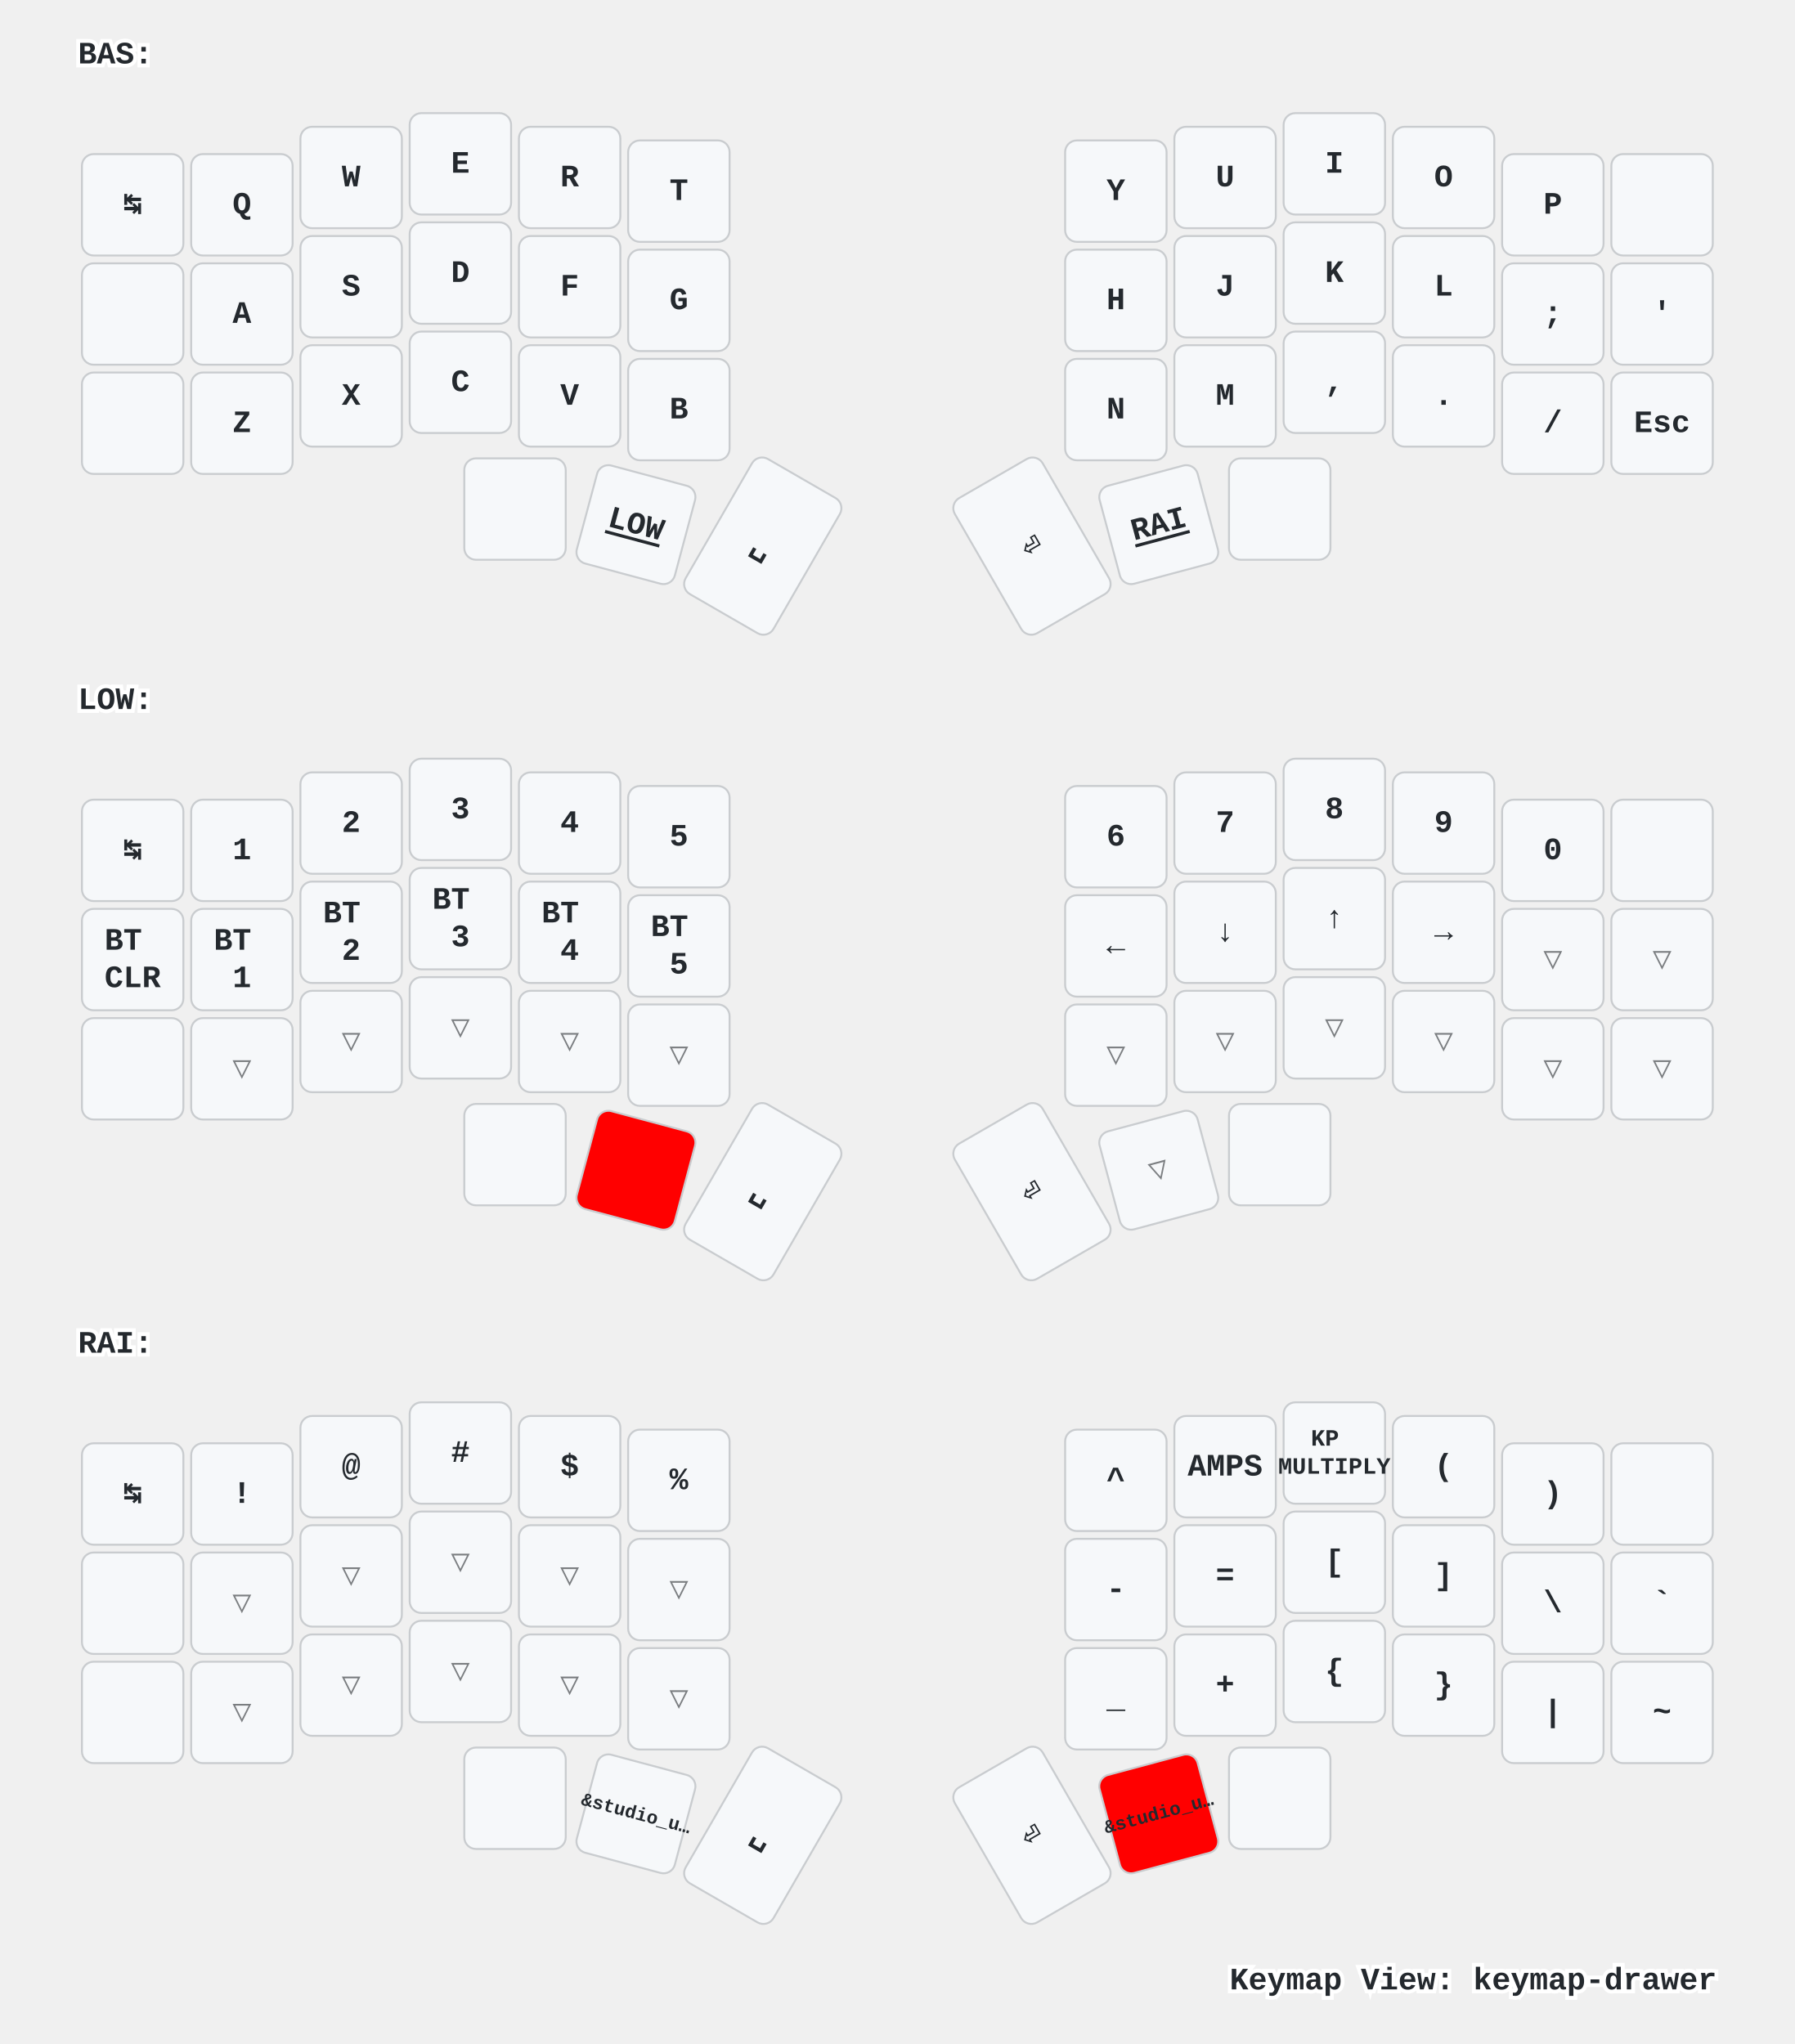
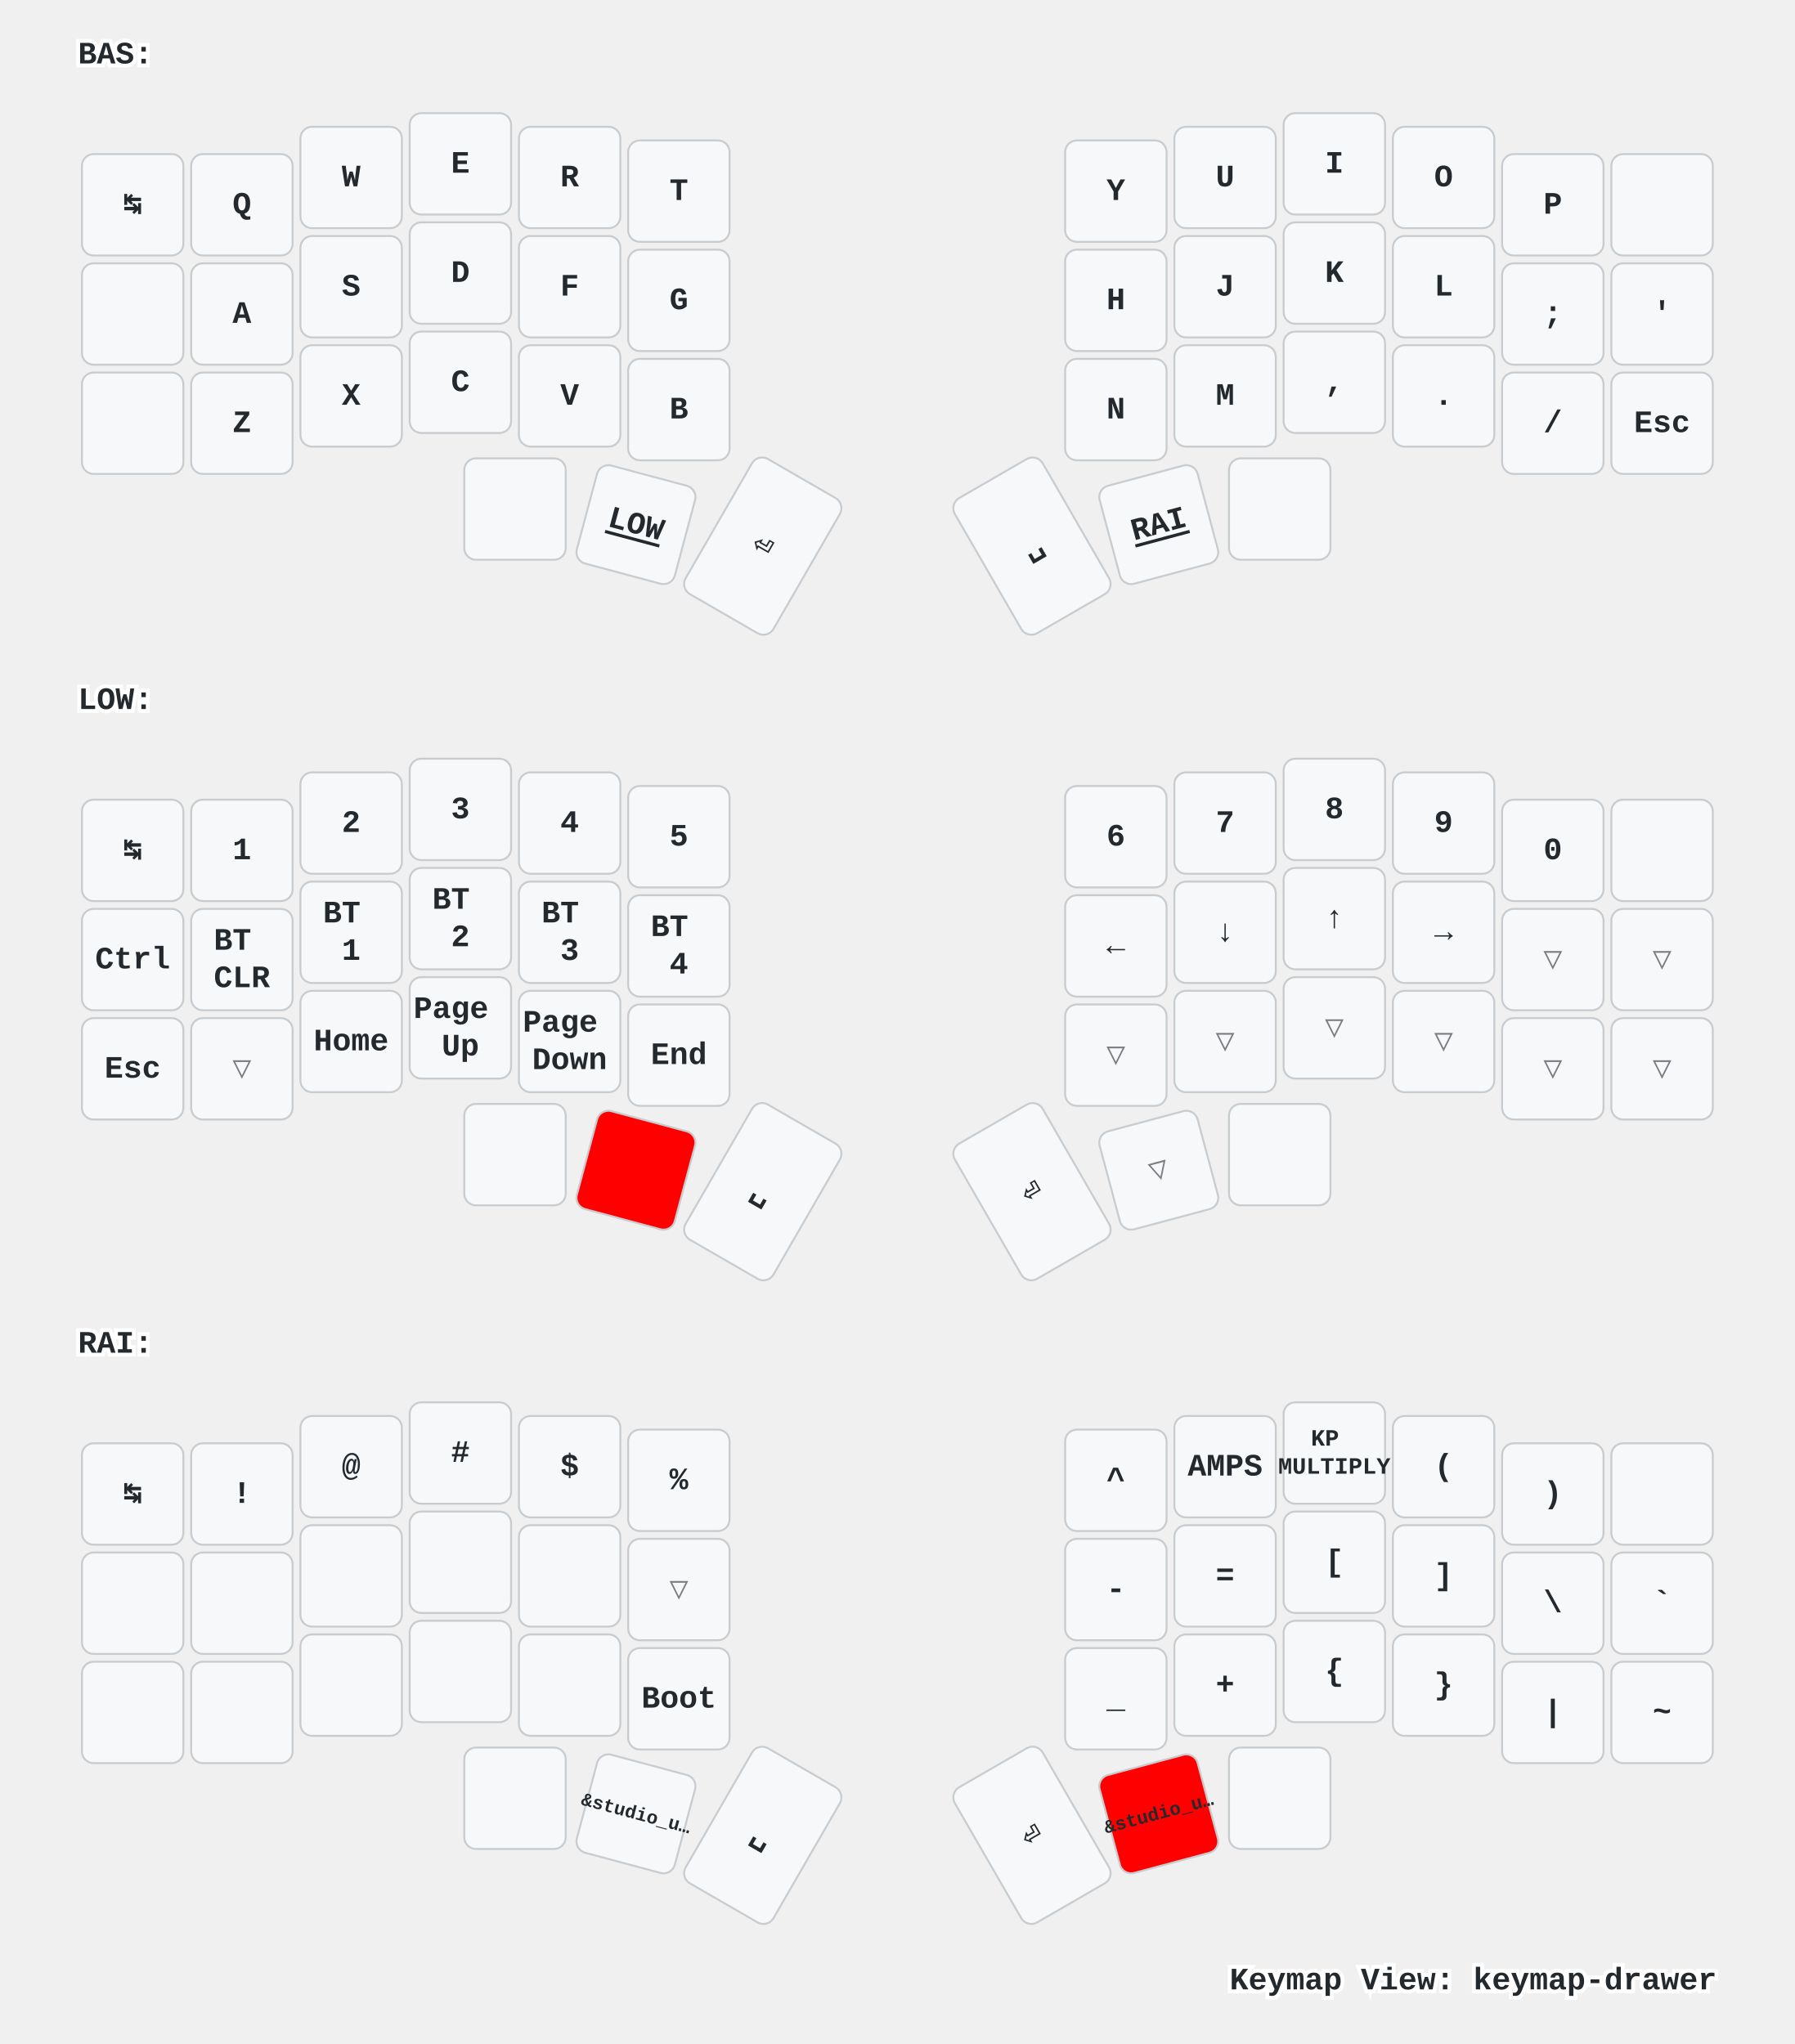
<svg xmlns="http://www.w3.org/2000/svg" xmlns:xlink="http://www.w3.org/1999/xlink" width="920" height="1048" viewBox="0 0 920 1048" class="keymap">
  <defs>/* start glyphs */
<svg id="mdi:apple-keyboard-command">
      <svg id="mdi-apple-keyboard-command" viewBox="0 0 24 24">
        <path d="M6,2A4,4 0 0,1 10,6V8H14V6A4,4 0 0,1 18,2A4,4 0 0,1 22,6A4,4 0 0,1 18,10H16V14H18A4,4 0 0,1 22,18A4,4 0 0,1 18,22A4,4 0 0,1 14,18V16H10V18A4,4 0 0,1 6,22A4,4 0 0,1 2,18A4,4 0 0,1 6,14H8V10H6A4,4 0 0,1 2,6A4,4 0 0,1 6,2M16,18A2,2 0 0,0 18,20A2,2 0 0,0 20,18A2,2 0 0,0 18,16H16V18M14,10H10V14H14V10M6,16A2,2 0 0,0 4,18A2,2 0 0,0 6,20A2,2 0 0,0 8,18V16H6M8,6A2,2 0 0,0 6,4A2,2 0 0,0 4,6A2,2 0 0,0 6,8H8V6M18,8A2,2 0 0,0 20,6A2,2 0 0,0 18,4A2,2 0 0,0 16,6V8H18Z" />
      </svg>
    </svg>
    <svg id="mdi:apple-keyboard-control">
      <svg id="mdi-apple-keyboard-control" viewBox="0 0 24 24">
        <path d="M19.78,11.78L18.36,13.19L12,6.83L5.64,13.19L4.22,11.78L12,4L19.78,11.78Z" />
      </svg>
    </svg>
    <svg id="mdi:apple-keyboard-option">
      <svg id="mdi-apple-keyboard-option" viewBox="0 0 24 24">
        <path d="M3,4H9.11L16.15,18H21V20H14.88L7.84,6H3V4M14,4H21V6H14V4Z" />
      </svg>
    </svg>
    <svg id="mdi:apple-keyboard-shift">
      <svg id="mdi-apple-keyboard-shift" viewBox="0 0 24 24">
        <path d="M15,18V12H17.17L12,6.83L6.83,12H9V18H15M12,4L22,14H17V20H7V14H2L12,4Z" />
      </svg>
    </svg>
    <svg id="mdi:backspace-outline">
      <svg id="mdi-backspace-outline" viewBox="0 0 24 24">
        <path d="M19,15.59L17.59,17L14,13.41L10.41,17L9,15.59L12.59,12L9,8.41L10.41,7L14,10.59L17.59,7L19,8.41L15.41,12L19,15.59M22,3A2,2 0 0,1 24,5V19A2,2 0 0,1 22,21H7C6.31,21 5.77,20.64 5.41,20.11L0,12L5.41,3.88C5.77,3.35 6.31,3 7,3H22M22,5H7L2.28,12L7,19H22V5Z" />
+       </svg>
+     </svg>
+     <svg id="mdi:eyedropper">
+       <svg id="mdi-eyedropper" viewBox="0 0 24 24">
+         <path d="M19.35,11.72L17.22,13.85L15.81,12.43L8.1,20.14L3.5,22L2,20.5L3.86,15.9L11.57,8.19L10.15,6.78L12.28,4.65L19.35,11.72M16.76,3C17.93,1.83 19.83,1.83 21,3C22.17,4.17 22.17,6.07 21,7.24L19.08,9.16L14.84,4.92L16.76,3M5.56,17.03L4.5,19.5L6.97,18.44L14.4,11L13,9.6L5.56,17.03Z" />
+       </svg>
+     </svg>
+     <svg id="mdi:led-on">
+       <svg id="mdi-led-on" viewBox="0 0 24 24">
+         <path d="M11,0V4H13V0H11M18.3,2.29L15.24,5.29L16.64,6.71L19.7,3.71L18.3,2.29M5.71,2.29L4.29,3.71L7.29,6.71L8.71,5.29L5.71,2.29M12,6A4,4 0 0,0 8,10V16H6V18H9V23H11V18H13V23H15V18H18V16H16V10A4,4 0 0,0 12,6M2,9V11H6V9H2M18,9V11H22V9H18Z" />
+       </svg>
+     </svg>
+     <svg id="mdi:led-outline">
+       <svg id="mdi-led-outline" viewBox="0 0 24 24">
+         <path d="M12,6A4,4 0 0,0 8,10V16H6V18H9V23H11V18H13V23H15V18H18V16H16V10A4,4 0 0,0 12,6M12,8A2,2 0 0,1 14,10V15H10V10A2,2 0 0,1 12,8Z" />
+       </svg>
+     </svg>
+     <svg id="mdi:page-previous-outline">
+       <svg id="mdi-page-previous-outline" viewBox="0 0 24 24">
+         <path d="M2,3H19A2,2 0 0,1 21,5V9H19V5H2V19H19V15H21V19A2,2 0 0,1 19,21H2A2,2 0 0,1 0,19V5A2,2 0 0,1 2,3M17,15V13H24V11H17V9L13,12L17,15M4,13H11V11H4V13M4,9H11V7H4V9M4,17H8V15H4V17Z" />
+       </svg>
+     </svg>
+     <svg id="mdi:palette">
+       <svg id="mdi-palette" viewBox="0 0 24 24">
+         <path d="M17.5,12A1.5,1.5 0 0,1 16,10.5A1.5,1.5 0 0,1 17.5,9A1.5,1.5 0 0,1 19,10.5A1.5,1.5 0 0,1 17.5,12M14.5,8A1.5,1.5 0 0,1 13,6.5A1.5,1.5 0 0,1 14.5,5A1.5,1.5 0 0,1 16,6.5A1.5,1.5 0 0,1 14.5,8M9.5,8A1.5,1.5 0 0,1 8,6.5A1.5,1.5 0 0,1 9.5,5A1.5,1.5 0 0,1 11,6.5A1.5,1.5 0 0,1 9.5,8M6.5,12A1.5,1.5 0 0,1 5,10.5A1.5,1.5 0 0,1 6.5,9A1.5,1.5 0 0,1 8,10.5A1.5,1.5 0 0,1 6.5,12M12,3A9,9 0 0,0 3,12A9,9 0 0,0 12,21A1.5,1.5 0 0,0 13.5,19.5C13.5,19.11 13.35,18.76 13.11,18.5C12.88,18.23 12.73,17.88 12.73,17.5A1.5,1.5 0 0,1 14.23,16H16A5,5 0 0,0 21,11C21,6.58 16.97,3 12,3Z" />
+       </svg>
+     </svg>
+     <svg id="mdi:toggle-switch">
+       <svg id="mdi-toggle-switch" viewBox="0 0 24 24">
+         <path d="M17,7H7A5,5 0 0,0 2,12A5,5 0 0,0 7,17H17A5,5 0 0,0 22,12A5,5 0 0,0 17,7M17,15A3,3 0 0,1 14,12A3,3 0 0,1 17,9A3,3 0 0,1 20,12A3,3 0 0,1 17,15Z" />
+       </svg>
+     </svg>
+     <svg id="tabler:brightness-down">
+       <svg viewBox="0 0 24 24" fill="none" stroke="currentColor" stroke-width="2" stroke-linecap="round" stroke-linejoin="round" class="icon icon-tabler icons-tabler-outline icon-tabler-brightness-down">
+         <path stroke="none" d="M0 0h24v24H0z" fill="none" />
+         <path d="M12 12m-3 0a3 3 0 1 0 6 0a3 3 0 1 0 -6 0" />
+         <path d="M12 5l0 .01" />
+         <path d="M17 7l0 .01" />
+         <path d="M19 12l0 .01" />
+         <path d="M17 17l0 .01" />
+         <path d="M12 19l0 .01" />
+         <path d="M7 17l0 .01" />
+         <path d="M5 12l0 .01" />
+         <path d="M7 7l0 .01" />
+       </svg>
+     </svg>
+     <svg id="tabler:brightness-up">
+       <svg viewBox="0 0 24 24" fill="none" stroke="currentColor" stroke-width="2" stroke-linecap="round" stroke-linejoin="round" class="icon icon-tabler icons-tabler-outline icon-tabler-brightness-up">
+         <path stroke="none" d="M0 0h24v24H0z" fill="none" />
+         <path d="M12 12m-3 0a3 3 0 1 0 6 0a3 3 0 1 0 -6 0" />
+         <path d="M12 5l0 -2" />
+         <path d="M17 7l1.4 -1.4" />
+         <path d="M19 12l2 0" />
+         <path d="M17 17l1.4 1.4" />
+         <path d="M12 19l0 2" />
+         <path d="M7 17l-1.4 1.4" />
+         <path d="M6 12l-2 0" />
+         <path d="M7 7l-1.4 -1.4" />
      </svg>
    </svg>
  </defs>/* end glyphs */
<style>/* inherit to force styles through use tags */
svg path {
    fill: inherit;
}

/* font and background color specifications */
svg.keymap {
    font-family: SFMono-Regular,Consolas,Liberation Mono,Menlo,monospace;
    font-size: 14px;
    font-kerning: normal;
    text-rendering: optimizeLegibility;
    fill: #24292e;
}

/* default key styling */
rect.key {
    fill: #f6f8fa;
}

rect.key, rect.combo {
    stroke: #c9cccf;
    stroke-width: 1;
}

/* default key side styling, only used is draw_key_sides is set */
rect.side {
    filter: brightness(90%);
}

/* color accent for combo boxes */
rect.combo, rect.combo-separate {
    fill: #cdf;
}

/* color accent for held keys */
rect.held, rect.combo.held {
    fill: #fdd;
}

/* color accent for ghost (optional) keys */
rect.ghost, rect.combo.ghost {
    stroke-dasharray: 4, 4;
    stroke-width: 2;
}

text {
    text-anchor: middle;
    dominant-baseline: middle;
}

/* styling for layer labels */
text.label {
    font-weight: bold;
    text-anchor: start;
    stroke: white;
    stroke-width: 4;
    paint-order: stroke;
}

/* styling for optional footer */
text.footer {
    text-anchor: end;
    dominant-baseline: auto;
    stroke: white;
    stroke-width: 4;
    paint-order: stroke;
}

/* styling for combo tap, and key non-tap label text */
text.combo, text.hold, text.shifted, text.left, text.right {
    font-size: 11px;
}

text.hold {
    text-anchor: middle;
    dominant-baseline: auto;
}

text.shifted {
    text-anchor: middle;
    dominant-baseline: hanging;
}

text.left {
    text-anchor: start;
}

text.right {
    text-anchor: end;
}

text.layer-activator {
    text-decoration: underline;
}

/* styling for hold/shifted label text in combo box */
text.combo.hold, text.combo.shifted, text.combo.left, text.combo.right {
    font-size: 8px;
}

/* lighter symbol for transparent keys */
text.trans {
    fill: #7b7e81;
}

/* styling for combo dendrons */
path.combo {
    stroke-width: 1;
    stroke: gray;
    fill: none;
}

/* Start Tabler Icons Cleanup */
/* cannot use height/width with glyphs */
.icon-tabler &gt; path {
    fill: inherit;
    stroke: inherit;
    stroke-width: 2;
}
/* hide tabler's default box */
.icon-tabler &gt; path[stroke="none"][fill="none"] {
    visibility: hidden;
}
/* End Tabler Icons Cleanup */

/* For default sytles, see https://github.com/caksoylar/keymap-drawer/blob/main/keymap_drawer/config.py#L85 */

svg.keymap {
  font-family: Ubuntu Mono, Inconsolata, Consolas, Liberation Mono, Menlo, monospace;
  font-size: 16px;
  font-weight: bold;
  text-rendering: optimizeLegibility;
}

/* Color accent for held keys
red = #f00
green = #0f0
blue = #00f
yellow = #ff0
cyan = #0ff
magenta = #f0f
white = #fff
black = #000
grey = #888
light grey = #ccc
#ffc
*/
rect.held, rect.combo.held {
    fill: #f00;
}

/* Technique borrowed and extended from https://github.com/englmaxi/zmk-config/blob/master/keymap-drawer/config.yaml */
.sym_sub_text.tap {
  translate: -5px 2px;
  font-size: 20px;
}
.sym_sub_text.shifted {
  translate: 10px 13px;
  font-size: 10px;
  opacity: 1.0;
}
.combo.sym_sub_text.tap {
  translate: -1px 1px;
}
.combo.sym_sub_text.shifted {
  translate: 7px 5px;
  font-size: 10px;
  opacity: 1.0;
}

/* Toggle */
.toggle.shifted {
  translate: -10px 12px;
}

.toggle.hold {
  translate: 13px -23px;
}

/* Variant for tap-dances */
.tap_dance.tap {
  translate: -7px 0px;
  font-size: 12px;
}
.tap_dance.shifted {
  translate: 7px 17px;
  font-size: 12px;
  opacity: 1.0;
}

/* Variant for symbol next to symbol */
.sym_by_sym.tap {
  translate: -6px 0px;
}
.sym_by_sym.shifted {
  translate: 10px 12px;
  opacity: 1.0;
}

.combo.sym_by_sym.tap {
  translate: -35px 0px;
}
.combo.sym_by_sym.shifted {
  translate: 35px 20px;
  opacity: 1.0;
}

.combo.sym_by_sym.hold {
  visibility: hidden;
}

/* hide hold box for combo sym_by_sym */
.combo.sym_by_sym.hold &gt; path[stroke="none"][fill="none"] {
  visibility: hidden;
}
</style>
  <g transform="translate(40, 0)" class="layer-BAS">
    <text x="0" y="28" class="label" id="BAS">BAS:</text>
    <g transform="translate(0, 56)">
      <g transform="translate(28, 49)" class="key keypos-0">
        <rect rx="6" ry="6" x="-26" y="-26" width="52" height="52" class="key" />
        <text x="0" y="0" class="key tap">↹</text>
      </g>
      <g transform="translate(84, 49)" class="key keypos-1">
        <rect rx="6" ry="6" x="-26" y="-26" width="52" height="52" class="key" />
        <text x="0" y="0" class="key tap">Q</text>
      </g>
      <g transform="translate(140, 35)" class="key keypos-2">
        <rect rx="6" ry="6" x="-26" y="-26" width="52" height="52" class="key" />
        <text x="0" y="0" class="key tap">W</text>
      </g>
      <g transform="translate(196, 28)" class="key keypos-3">
        <rect rx="6" ry="6" x="-26" y="-26" width="52" height="52" class="key" />
        <text x="0" y="0" class="key tap">E</text>
      </g>
      <g transform="translate(252, 35)" class="key keypos-4">
        <rect rx="6" ry="6" x="-26" y="-26" width="52" height="52" class="key" />
        <text x="0" y="0" class="key tap">R</text>
      </g>
      <g transform="translate(308, 42)" class="key keypos-5">
        <rect rx="6" ry="6" x="-26" y="-26" width="52" height="52" class="key" />
        <text x="0" y="0" class="key tap">T</text>
      </g>
      <g transform="translate(532, 42)" class="key keypos-6">
        <rect rx="6" ry="6" x="-26" y="-26" width="52" height="52" class="key" />
        <text x="0" y="0" class="key tap">Y</text>
      </g>
      <g transform="translate(588, 35)" class="key keypos-7">
        <rect rx="6" ry="6" x="-26" y="-26" width="52" height="52" class="key" />
        <text x="0" y="0" class="key tap">U</text>
      </g>
      <g transform="translate(644, 28)" class="key keypos-8">
        <rect rx="6" ry="6" x="-26" y="-26" width="52" height="52" class="key" />
        <text x="0" y="0" class="key tap">I</text>
      </g>
      <g transform="translate(700, 35)" class="key keypos-9">
        <rect rx="6" ry="6" x="-26" y="-26" width="52" height="52" class="key" />
        <text x="0" y="0" class="key tap">O</text>
      </g>
      <g transform="translate(756, 49)" class="key keypos-10">
        <rect rx="6" ry="6" x="-26" y="-26" width="52" height="52" class="key" />
        <text x="0" y="0" class="key tap">P</text>
      </g>
      <g transform="translate(812, 49)" class="key keypos-11">
        <rect rx="6" ry="6" x="-26" y="-26" width="52" height="52" class="key" />
        <use href="#mdi:backspace-outline" xlink:href="#mdi:backspace-outline" x="-9" y="-9" height="18" width="18.0" class="key tap glyph mdi:backspace-outline" />
      </g>
      <g transform="translate(28, 105)" class="key keypos-12">
        <rect rx="6" ry="6" x="-26" y="-26" width="52" height="52" class="key" />
        <use href="#mdi:apple-keyboard-control" xlink:href="#mdi:apple-keyboard-control" x="-9" y="-9" height="18" width="18.0" class="key tap glyph mdi:apple-keyboard-control" />
      </g>
      <g transform="translate(84, 105)" class="key keypos-13">
        <rect rx="6" ry="6" x="-26" y="-26" width="52" height="52" class="key" />
        <text x="0" y="0" class="key tap">A</text>
      </g>
      <g transform="translate(140, 91)" class="key keypos-14">
        <rect rx="6" ry="6" x="-26" y="-26" width="52" height="52" class="key" />
        <text x="0" y="0" class="key tap">S</text>
      </g>
      <g transform="translate(196, 84)" class="key keypos-15">
        <rect rx="6" ry="6" x="-26" y="-26" width="52" height="52" class="key" />
        <text x="0" y="0" class="key tap">D</text>
      </g>
      <g transform="translate(252, 91)" class="key keypos-16">
        <rect rx="6" ry="6" x="-26" y="-26" width="52" height="52" class="key" />
        <text x="0" y="0" class="key tap">F</text>
      </g>
      <g transform="translate(308, 98)" class="key keypos-17">
        <rect rx="6" ry="6" x="-26" y="-26" width="52" height="52" class="key" />
        <text x="0" y="0" class="key tap">G</text>
      </g>
      <g transform="translate(532, 98)" class="key keypos-18">
        <rect rx="6" ry="6" x="-26" y="-26" width="52" height="52" class="key" />
        <text x="0" y="0" class="key tap">H</text>
      </g>
      <g transform="translate(588, 91)" class="key keypos-19">
        <rect rx="6" ry="6" x="-26" y="-26" width="52" height="52" class="key" />
        <text x="0" y="0" class="key tap">J</text>
      </g>
      <g transform="translate(644, 84)" class="key keypos-20">
        <rect rx="6" ry="6" x="-26" y="-26" width="52" height="52" class="key" />
        <text x="0" y="0" class="key tap">K</text>
      </g>
      <g transform="translate(700, 91)" class="key keypos-21">
        <rect rx="6" ry="6" x="-26" y="-26" width="52" height="52" class="key" />
        <text x="0" y="0" class="key tap">L</text>
      </g>
      <g transform="translate(756, 105)" class="key keypos-22">
        <rect rx="6" ry="6" x="-26" y="-26" width="52" height="52" class="key" />
        <text x="0" y="0" class="key tap">;</text>
      </g>
      <g transform="translate(812, 105)" class="key keypos-23">
        <rect rx="6" ry="6" x="-26" y="-26" width="52" height="52" class="key" />
        <text x="0" y="0" class="key tap">'</text>
      </g>
      <g transform="translate(28, 161)" class="key keypos-24">
        <rect rx="6" ry="6" x="-26" y="-26" width="52" height="52" class="key" />
        <use href="#mdi:apple-keyboard-shift" xlink:href="#mdi:apple-keyboard-shift" x="-9" y="-9" height="18" width="18.0" class="key tap glyph mdi:apple-keyboard-shift" />
      </g>
      <g transform="translate(84, 161)" class="key keypos-25">
        <rect rx="6" ry="6" x="-26" y="-26" width="52" height="52" class="key" />
        <text x="0" y="0" class="key tap">Z</text>
      </g>
      <g transform="translate(140, 147)" class="key keypos-26">
        <rect rx="6" ry="6" x="-26" y="-26" width="52" height="52" class="key" />
        <text x="0" y="0" class="key tap">X</text>
      </g>
      <g transform="translate(196, 140)" class="key keypos-27">
        <rect rx="6" ry="6" x="-26" y="-26" width="52" height="52" class="key" />
        <text x="0" y="0" class="key tap">C</text>
      </g>
      <g transform="translate(252, 147)" class="key keypos-28">
        <rect rx="6" ry="6" x="-26" y="-26" width="52" height="52" class="key" />
        <text x="0" y="0" class="key tap">V</text>
      </g>
      <g transform="translate(308, 154)" class="key keypos-29">
        <rect rx="6" ry="6" x="-26" y="-26" width="52" height="52" class="key" />
        <text x="0" y="0" class="key tap">B</text>
      </g>
      <g transform="translate(532, 154)" class="key keypos-30">
        <rect rx="6" ry="6" x="-26" y="-26" width="52" height="52" class="key" />
        <text x="0" y="0" class="key tap">N</text>
      </g>
      <g transform="translate(588, 147)" class="key keypos-31">
        <rect rx="6" ry="6" x="-26" y="-26" width="52" height="52" class="key" />
        <text x="0" y="0" class="key tap">M</text>
      </g>
      <g transform="translate(644, 140)" class="key keypos-32">
        <rect rx="6" ry="6" x="-26" y="-26" width="52" height="52" class="key" />
        <text x="0" y="0" class="key tap">,</text>
      </g>
      <g transform="translate(700, 147)" class="key keypos-33">
        <rect rx="6" ry="6" x="-26" y="-26" width="52" height="52" class="key" />
        <text x="0" y="0" class="key tap">.</text>
      </g>
      <g transform="translate(756, 161)" class="key keypos-34">
        <rect rx="6" ry="6" x="-26" y="-26" width="52" height="52" class="key" />
        <text x="0" y="0" class="key tap">/</text>
      </g>
      <g transform="translate(812, 161)" class="key keypos-35">
        <rect rx="6" ry="6" x="-26" y="-26" width="52" height="52" class="key" />
        <text x="0" y="0" class="key tap">Esc</text>
      </g>
      <g transform="translate(224, 205)" class="key keypos-36">
        <rect rx="6" ry="6" x="-26" y="-26" width="52" height="52" class="key" />
        <use href="#mdi:apple-keyboard-command" xlink:href="#mdi:apple-keyboard-command" x="-9" y="-9" height="18" width="18.0" class="key tap glyph mdi:apple-keyboard-command" />
      </g>
      <g transform="translate(286, 213) rotate(15.0)" class="key keypos-37">
        <rect rx="6" ry="6" x="-26" y="-26" width="52" height="52" class="key" />
        <a href="#LOW">
          <text x="0" y="0" class="key tap layer-activator">LOW</text>
        </a>
      </g>
      <g transform="translate(351, 224) rotate(30.0)" class="key keypos-38">
        <rect rx="6" ry="6" x="-26" y="-40" width="52" height="80" class="key" />
-         <text x="0" y="0" class="key tap">␣</text>
+         <text x="0" y="0" class="key tap">⏎</text>
      </g>
      <g transform="translate(489, 224) rotate(-30.0)" class="key keypos-39">
        <rect rx="6" ry="6" x="-26" y="-40" width="52" height="80" class="key" />
-         <text x="0" y="0" class="key tap">⏎</text>
+         <text x="0" y="0" class="key tap">␣</text>
      </g>
      <g transform="translate(554, 213) rotate(-15.0)" class="key keypos-40">
        <rect rx="6" ry="6" x="-26" y="-26" width="52" height="52" class="key" />
        <a href="#RAI">
          <text x="0" y="0" class="key tap layer-activator">RAI</text>
        </a>
      </g>
      <g transform="translate(616, 205)" class="key keypos-41">
        <rect rx="6" ry="6" x="-26" y="-26" width="52" height="52" class="key" />
        <use href="#mdi:apple-keyboard-option" xlink:href="#mdi:apple-keyboard-option" x="-9" y="-9" height="18" width="18.0" class="key tap glyph mdi:apple-keyboard-option" />
      </g>
    </g>
  </g>
  <g transform="translate(40, 331)" class="layer-LOW">
    <text x="0" y="28" class="label" id="LOW">LOW:</text>
    <g transform="translate(0, 56)">
      <g transform="translate(28, 49)" class="key keypos-0">
        <rect rx="6" ry="6" x="-26" y="-26" width="52" height="52" class="key" />
        <text x="0" y="0" class="key tap">↹</text>
      </g>
      <g transform="translate(84, 49)" class="key keypos-1">
        <rect rx="6" ry="6" x="-26" y="-26" width="52" height="52" class="key" />
        <text x="0" y="0" class="key tap">1</text>
      </g>
      <g transform="translate(140, 35)" class="key keypos-2">
        <rect rx="6" ry="6" x="-26" y="-26" width="52" height="52" class="key" />
        <text x="0" y="0" class="key tap">2</text>
      </g>
      <g transform="translate(196, 28)" class="key keypos-3">
        <rect rx="6" ry="6" x="-26" y="-26" width="52" height="52" class="key" />
        <text x="0" y="0" class="key tap">3</text>
      </g>
      <g transform="translate(252, 35)" class="key keypos-4">
        <rect rx="6" ry="6" x="-26" y="-26" width="52" height="52" class="key" />
        <text x="0" y="0" class="key tap">4</text>
      </g>
      <g transform="translate(308, 42)" class="key keypos-5">
        <rect rx="6" ry="6" x="-26" y="-26" width="52" height="52" class="key" />
        <text x="0" y="0" class="key tap">5</text>
      </g>
      <g transform="translate(532, 42)" class="key keypos-6">
        <rect rx="6" ry="6" x="-26" y="-26" width="52" height="52" class="key" />
        <text x="0" y="0" class="key tap">6</text>
      </g>
      <g transform="translate(588, 35)" class="key keypos-7">
        <rect rx="6" ry="6" x="-26" y="-26" width="52" height="52" class="key" />
        <text x="0" y="0" class="key tap">7</text>
      </g>
      <g transform="translate(644, 28)" class="key keypos-8">
        <rect rx="6" ry="6" x="-26" y="-26" width="52" height="52" class="key" />
        <text x="0" y="0" class="key tap">8</text>
      </g>
      <g transform="translate(700, 35)" class="key keypos-9">
        <rect rx="6" ry="6" x="-26" y="-26" width="52" height="52" class="key" />
        <text x="0" y="0" class="key tap">9</text>
      </g>
      <g transform="translate(756, 49)" class="key keypos-10">
        <rect rx="6" ry="6" x="-26" y="-26" width="52" height="52" class="key" />
        <text x="0" y="0" class="key tap">0</text>
      </g>
      <g transform="translate(812, 49)" class="key keypos-11">
        <rect rx="6" ry="6" x="-26" y="-26" width="52" height="52" class="key" />
        <use href="#mdi:backspace-outline" xlink:href="#mdi:backspace-outline" x="-9" y="-9" height="18" width="18.0" class="key tap glyph mdi:backspace-outline" />
      </g>
      <g transform="translate(28, 105)" class="key keypos-12">
        <rect rx="6" ry="6" x="-26" y="-26" width="52" height="52" class="key" />
+         <text x="0" y="0" class="key tap">Ctrl</text>
+       </g>
+       <g transform="translate(84, 105)" class="key keypos-13">
+         <rect rx="6" ry="6" x="-26" y="-26" width="52" height="52" class="key" />
        <text x="0" y="0" class="key tap">
          <tspan x="0" dy="-0.6em">BT</tspan>
          <tspan x="0" dy="1.2em">CLR</tspan>
        </text>
      </g>
-       <g transform="translate(84, 105)" class="key keypos-13">
+       <g transform="translate(140, 91)" class="key keypos-14">
        <rect rx="6" ry="6" x="-26" y="-26" width="52" height="52" class="key" />
        <text x="0" y="0" class="key tap">
          <tspan x="0" dy="-0.6em">BT</tspan>
          <tspan x="0" dy="1.2em">1</tspan>
        </text>
      </g>
-       <g transform="translate(140, 91)" class="key keypos-14">
+       <g transform="translate(196, 84)" class="key keypos-15">
        <rect rx="6" ry="6" x="-26" y="-26" width="52" height="52" class="key" />
        <text x="0" y="0" class="key tap">
          <tspan x="0" dy="-0.6em">BT</tspan>
          <tspan x="0" dy="1.2em">2</tspan>
        </text>
      </g>
-       <g transform="translate(196, 84)" class="key keypos-15">
+       <g transform="translate(252, 91)" class="key keypos-16">
        <rect rx="6" ry="6" x="-26" y="-26" width="52" height="52" class="key" />
        <text x="0" y="0" class="key tap">
          <tspan x="0" dy="-0.6em">BT</tspan>
          <tspan x="0" dy="1.2em">3</tspan>
        </text>
      </g>
-       <g transform="translate(252, 91)" class="key keypos-16">
+       <g transform="translate(308, 98)" class="key keypos-17">
        <rect rx="6" ry="6" x="-26" y="-26" width="52" height="52" class="key" />
        <text x="0" y="0" class="key tap">
          <tspan x="0" dy="-0.6em">BT</tspan>
          <tspan x="0" dy="1.2em">4</tspan>
        </text>
      </g>
-       <g transform="translate(308, 98)" class="key keypos-17">
+       <g transform="translate(532, 98)" class="key keypos-18">
+         <rect rx="6" ry="6" x="-26" y="-26" width="52" height="52" class="key" />
+         <text x="0" y="0" class="key tap">←</text>
+       </g>
+       <g transform="translate(588, 91)" class="key keypos-19">
+         <rect rx="6" ry="6" x="-26" y="-26" width="52" height="52" class="key" />
+         <text x="0" y="0" class="key tap">↓</text>
+       </g>
+       <g transform="translate(644, 84)" class="key keypos-20">
+         <rect rx="6" ry="6" x="-26" y="-26" width="52" height="52" class="key" />
+         <text x="0" y="0" class="key tap">↑</text>
+       </g>
+       <g transform="translate(700, 91)" class="key keypos-21">
+         <rect rx="6" ry="6" x="-26" y="-26" width="52" height="52" class="key" />
+         <text x="0" y="0" class="key tap">→</text>
+       </g>
+       <g transform="translate(756, 105)" class="key trans keypos-22">
+         <rect rx="6" ry="6" x="-26" y="-26" width="52" height="52" class="key trans" />
+         <text x="0" y="0" class="key trans tap">▽</text>
+       </g>
+       <g transform="translate(812, 105)" class="key trans keypos-23">
+         <rect rx="6" ry="6" x="-26" y="-26" width="52" height="52" class="key trans" />
+         <text x="0" y="0" class="key trans tap">▽</text>
+       </g>
+       <g transform="translate(28, 161)" class="key keypos-24">
+         <rect rx="6" ry="6" x="-26" y="-26" width="52" height="52" class="key" />
+         <text x="0" y="0" class="key tap">Esc</text>
+       </g>
+       <g transform="translate(84, 161)" class="key trans keypos-25">
+         <rect rx="6" ry="6" x="-26" y="-26" width="52" height="52" class="key trans" />
+         <text x="0" y="0" class="key trans tap">▽</text>
+       </g>
+       <g transform="translate(140, 147)" class="key keypos-26">
+         <rect rx="6" ry="6" x="-26" y="-26" width="52" height="52" class="key" />
+         <text x="0" y="0" class="key tap">Home</text>
+       </g>
+       <g transform="translate(196, 140)" class="key keypos-27">
        <rect rx="6" ry="6" x="-26" y="-26" width="52" height="52" class="key" />
        <text x="0" y="0" class="key tap">
-           <tspan x="0" dy="-0.6em">BT</tspan>
-           <tspan x="0" dy="1.2em">5</tspan>
-         </text>
-       </g>
-       <g transform="translate(532, 98)" class="key keypos-18">
-         <rect rx="6" ry="6" x="-26" y="-26" width="52" height="52" class="key" />
-         <text x="0" y="0" class="key tap">←</text>
-       </g>
-       <g transform="translate(588, 91)" class="key keypos-19">
-         <rect rx="6" ry="6" x="-26" y="-26" width="52" height="52" class="key" />
-         <text x="0" y="0" class="key tap">↓</text>
-       </g>
-       <g transform="translate(644, 84)" class="key keypos-20">
-         <rect rx="6" ry="6" x="-26" y="-26" width="52" height="52" class="key" />
-         <text x="0" y="0" class="key tap">↑</text>
-       </g>
-       <g transform="translate(700, 91)" class="key keypos-21">
-         <rect rx="6" ry="6" x="-26" y="-26" width="52" height="52" class="key" />
-         <text x="0" y="0" class="key tap">→</text>
-       </g>
-       <g transform="translate(756, 105)" class="key trans keypos-22">
-         <rect rx="6" ry="6" x="-26" y="-26" width="52" height="52" class="key trans" />
-         <text x="0" y="0" class="key trans tap">▽</text>
-       </g>
-       <g transform="translate(812, 105)" class="key trans keypos-23">
-         <rect rx="6" ry="6" x="-26" y="-26" width="52" height="52" class="key trans" />
-         <text x="0" y="0" class="key trans tap">▽</text>
-       </g>
-       <g transform="translate(28, 161)" class="key keypos-24">
-         <rect rx="6" ry="6" x="-26" y="-26" width="52" height="52" class="key" />
-         <use href="#mdi:apple-keyboard-shift" xlink:href="#mdi:apple-keyboard-shift" x="-9" y="-9" height="18" width="18.0" class="key tap glyph mdi:apple-keyboard-shift" />
-       </g>
-       <g transform="translate(84, 161)" class="key trans keypos-25">
-         <rect rx="6" ry="6" x="-26" y="-26" width="52" height="52" class="key trans" />
-         <text x="0" y="0" class="key trans tap">▽</text>
-       </g>
-       <g transform="translate(140, 147)" class="key trans keypos-26">
-         <rect rx="6" ry="6" x="-26" y="-26" width="52" height="52" class="key trans" />
-         <text x="0" y="0" class="key trans tap">▽</text>
-       </g>
-       <g transform="translate(196, 140)" class="key trans keypos-27">
-         <rect rx="6" ry="6" x="-26" y="-26" width="52" height="52" class="key trans" />
-         <text x="0" y="0" class="key trans tap">▽</text>
-       </g>
-       <g transform="translate(252, 147)" class="key trans keypos-28">
-         <rect rx="6" ry="6" x="-26" y="-26" width="52" height="52" class="key trans" />
-         <text x="0" y="0" class="key trans tap">▽</text>
-       </g>
-       <g transform="translate(308, 154)" class="key trans keypos-29">
-         <rect rx="6" ry="6" x="-26" y="-26" width="52" height="52" class="key trans" />
-         <text x="0" y="0" class="key trans tap">▽</text>
+           <tspan x="0" dy="-0.6em">Page</tspan>
+           <tspan x="0" dy="1.2em">Up</tspan>
+         </text>
+       </g>
+       <g transform="translate(252, 147)" class="key keypos-28">
+         <rect rx="6" ry="6" x="-26" y="-26" width="52" height="52" class="key" />
+         <text x="0" y="0" class="key tap">
+           <tspan x="0" dy="-0.6em">Page</tspan>
+           <tspan x="0" dy="1.2em">Down</tspan>
+         </text>
+       </g>
+       <g transform="translate(308, 154)" class="key keypos-29">
+         <rect rx="6" ry="6" x="-26" y="-26" width="52" height="52" class="key" />
+         <text x="0" y="0" class="key tap">End</text>
      </g>
      <g transform="translate(532, 154)" class="key trans keypos-30">
        <rect rx="6" ry="6" x="-26" y="-26" width="52" height="52" class="key trans" />
        <text x="0" y="0" class="key trans tap">▽</text>
      </g>
      <g transform="translate(588, 147)" class="key trans keypos-31">
        <rect rx="6" ry="6" x="-26" y="-26" width="52" height="52" class="key trans" />
        <text x="0" y="0" class="key trans tap">▽</text>
      </g>
      <g transform="translate(644, 140)" class="key trans keypos-32">
        <rect rx="6" ry="6" x="-26" y="-26" width="52" height="52" class="key trans" />
        <text x="0" y="0" class="key trans tap">▽</text>
      </g>
      <g transform="translate(700, 147)" class="key trans keypos-33">
        <rect rx="6" ry="6" x="-26" y="-26" width="52" height="52" class="key trans" />
        <text x="0" y="0" class="key trans tap">▽</text>
      </g>
      <g transform="translate(756, 161)" class="key trans keypos-34">
        <rect rx="6" ry="6" x="-26" y="-26" width="52" height="52" class="key trans" />
        <text x="0" y="0" class="key trans tap">▽</text>
      </g>
      <g transform="translate(812, 161)" class="key trans keypos-35">
        <rect rx="6" ry="6" x="-26" y="-26" width="52" height="52" class="key trans" />
        <text x="0" y="0" class="key trans tap">▽</text>
      </g>
      <g transform="translate(224, 205)" class="key keypos-36">
        <rect rx="6" ry="6" x="-26" y="-26" width="52" height="52" class="key" />
        <use href="#mdi:apple-keyboard-command" xlink:href="#mdi:apple-keyboard-command" x="-9" y="-9" height="18" width="18.0" class="key tap glyph mdi:apple-keyboard-command" />
      </g>
      <g transform="translate(286, 213) rotate(15.0)" class="key held keypos-37">
        <rect rx="6" ry="6" x="-26" y="-26" width="52" height="52" class="key held" />
      </g>
      <g transform="translate(351, 224) rotate(30.0)" class="key keypos-38">
        <rect rx="6" ry="6" x="-26" y="-40" width="52" height="80" class="key" />
        <text x="0" y="0" class="key tap">␣</text>
      </g>
      <g transform="translate(489, 224) rotate(-30.0)" class="key keypos-39">
        <rect rx="6" ry="6" x="-26" y="-40" width="52" height="80" class="key" />
        <text x="0" y="0" class="key tap">⏎</text>
      </g>
      <g transform="translate(554, 213) rotate(-15.0)" class="key trans keypos-40">
        <rect rx="6" ry="6" x="-26" y="-26" width="52" height="52" class="key trans" />
        <text x="0" y="0" class="key trans tap">▽</text>
      </g>
      <g transform="translate(616, 205)" class="key keypos-41">
        <rect rx="6" ry="6" x="-26" y="-26" width="52" height="52" class="key" />
        <use href="#mdi:apple-keyboard-option" xlink:href="#mdi:apple-keyboard-option" x="-9" y="-9" height="18" width="18.0" class="key tap glyph mdi:apple-keyboard-option" />
      </g>
    </g>
  </g>
  <g transform="translate(40, 661)" class="layer-RAI">
    <text x="0" y="28" class="label" id="RAI">RAI:</text>
    <g transform="translate(0, 56)">
      <g transform="translate(28, 49)" class="key keypos-0">
        <rect rx="6" ry="6" x="-26" y="-26" width="52" height="52" class="key" />
        <text x="0" y="0" class="key tap">↹</text>
      </g>
      <g transform="translate(84, 49)" class="key keypos-1">
        <rect rx="6" ry="6" x="-26" y="-26" width="52" height="52" class="key" />
        <text x="0" y="0" class="key tap">!</text>
      </g>
      <g transform="translate(140, 35)" class="key keypos-2">
        <rect rx="6" ry="6" x="-26" y="-26" width="52" height="52" class="key" />
        <text x="0" y="0" class="key tap">@</text>
      </g>
      <g transform="translate(196, 28)" class="key keypos-3">
        <rect rx="6" ry="6" x="-26" y="-26" width="52" height="52" class="key" />
        <text x="0" y="0" class="key tap">#</text>
      </g>
      <g transform="translate(252, 35)" class="key keypos-4">
        <rect rx="6" ry="6" x="-26" y="-26" width="52" height="52" class="key" />
        <text x="0" y="0" class="key tap">$</text>
      </g>
      <g transform="translate(308, 42)" class="key keypos-5">
        <rect rx="6" ry="6" x="-26" y="-26" width="52" height="52" class="key" />
        <text x="0" y="0" class="key tap">%</text>
      </g>
      <g transform="translate(532, 42)" class="key keypos-6">
        <rect rx="6" ry="6" x="-26" y="-26" width="52" height="52" class="key" />
        <text x="0" y="0" class="key tap">^</text>
      </g>
      <g transform="translate(588, 35)" class="key keypos-7">
        <rect rx="6" ry="6" x="-26" y="-26" width="52" height="52" class="key" />
        <text x="0" y="0" class="key tap">AMPS</text>
      </g>
      <g transform="translate(644, 28)" class="key keypos-8">
        <rect rx="6" ry="6" x="-26" y="-26" width="52" height="52" class="key" />
        <text x="0" y="0" class="key tap">
          <tspan x="0" dy="-0.6em" style="font-size: 75%">KP</tspan>
          <tspan x="0" dy="1.2em" style="font-size: 75%">MULTIPLY</tspan>
        </text>
      </g>
      <g transform="translate(700, 35)" class="key keypos-9">
        <rect rx="6" ry="6" x="-26" y="-26" width="52" height="52" class="key" />
        <text x="0" y="0" class="key tap">(</text>
      </g>
      <g transform="translate(756, 49)" class="key keypos-10">
        <rect rx="6" ry="6" x="-26" y="-26" width="52" height="52" class="key" />
        <text x="0" y="0" class="key tap">)</text>
      </g>
      <g transform="translate(812, 49)" class="key keypos-11">
        <rect rx="6" ry="6" x="-26" y="-26" width="52" height="52" class="key" />
        <use href="#mdi:backspace-outline" xlink:href="#mdi:backspace-outline" x="-9" y="-9" height="18" width="18.0" class="key tap glyph mdi:backspace-outline" />
      </g>
      <g transform="translate(28, 105)" class="key keypos-12">
        <rect rx="6" ry="6" x="-26" y="-26" width="52" height="52" class="key" />
        <use href="#mdi:apple-keyboard-control" xlink:href="#mdi:apple-keyboard-control" x="-9" y="-9" height="18" width="18.0" class="key tap glyph mdi:apple-keyboard-control" />
      </g>
-       <g transform="translate(84, 105)" class="key trans keypos-13">
-         <rect rx="6" ry="6" x="-26" y="-26" width="52" height="52" class="key trans" />
-         <text x="0" y="0" class="key trans tap">▽</text>
-       </g>
-       <g transform="translate(140, 91)" class="key trans keypos-14">
-         <rect rx="6" ry="6" x="-26" y="-26" width="52" height="52" class="key trans" />
-         <text x="0" y="0" class="key trans tap">▽</text>
-       </g>
-       <g transform="translate(196, 84)" class="key trans keypos-15">
-         <rect rx="6" ry="6" x="-26" y="-26" width="52" height="52" class="key trans" />
-         <text x="0" y="0" class="key trans tap">▽</text>
-       </g>
-       <g transform="translate(252, 91)" class="key trans keypos-16">
-         <rect rx="6" ry="6" x="-26" y="-26" width="52" height="52" class="key trans" />
-         <text x="0" y="0" class="key trans tap">▽</text>
+       <g transform="translate(84, 105)" class="key toggle keypos-13">
+         <rect rx="6" ry="6" x="-26" y="-26" width="52" height="52" class="key toggle" />
+         <use href="#mdi:led-on" xlink:href="#mdi:led-on" x="-9" y="-9" height="18" width="18.0" class="key toggle tap glyph mdi:led-on" />
+         <use href="#mdi:toggle-switch" xlink:href="#mdi:toggle-switch" x="-8" y="9" height="15" width="15.0" class="key toggle hold glyph mdi:toggle-switch" />
+         <use href="#mdi:led-outline" xlink:href="#mdi:led-outline" x="-8" y="-24" height="15" width="15.0" class="key toggle shifted glyph mdi:led-outline" />
+       </g>
+       <g transform="translate(140, 91)" class="key sym_by_sym keypos-14">
+         <rect rx="6" ry="6" x="-26" y="-26" width="52" height="52" class="key sym_by_sym" />
+         <use href="#mdi:led-on" xlink:href="#mdi:led-on" x="-9" y="-9" height="18" width="18.0" class="key sym_by_sym tap glyph mdi:led-on" />
+         <use href="#mdi:palette" xlink:href="#mdi:palette" x="-8" y="-24" height="15" width="15.0" class="key sym_by_sym shifted glyph mdi:palette" />
+       </g>
+       <g transform="translate(196, 84)" class="key sym_by_sym keypos-15">
+         <rect rx="6" ry="6" x="-26" y="-26" width="52" height="52" class="key sym_by_sym" />
+         <use href="#mdi:led-outline" xlink:href="#mdi:led-outline" x="-9" y="-9" height="18" width="18.0" class="key sym_by_sym tap glyph mdi:led-outline" />
+         <use href="#mdi:eyedropper" xlink:href="#mdi:eyedropper" x="-8" y="-24" height="15" width="15.0" class="key sym_by_sym shifted glyph mdi:eyedropper" />
+       </g>
+       <g transform="translate(252, 91)" class="key sym_by_sym keypos-16">
+         <rect rx="6" ry="6" x="-26" y="-26" width="52" height="52" class="key sym_by_sym" />
+         <use href="#mdi:led-outline" xlink:href="#mdi:led-outline" x="-9" y="-9" height="18" width="18.0" class="key sym_by_sym tap glyph mdi:led-outline" />
+         <use href="#tabler:brightness-down" xlink:href="#tabler:brightness-down" x="-8" y="-24" height="15" width="15.0" class="key sym_by_sym shifted glyph tabler:brightness-down" />
      </g>
      <g transform="translate(308, 98)" class="key trans keypos-17">
        <rect rx="6" ry="6" x="-26" y="-26" width="52" height="52" class="key trans" />
        <text x="0" y="0" class="key trans tap">▽</text>
      </g>
      <g transform="translate(532, 98)" class="key keypos-18">
        <rect rx="6" ry="6" x="-26" y="-26" width="52" height="52" class="key" />
        <text x="0" y="0" class="key tap">-</text>
      </g>
      <g transform="translate(588, 91)" class="key keypos-19">
        <rect rx="6" ry="6" x="-26" y="-26" width="52" height="52" class="key" />
        <text x="0" y="0" class="key tap">=</text>
      </g>
      <g transform="translate(644, 84)" class="key keypos-20">
        <rect rx="6" ry="6" x="-26" y="-26" width="52" height="52" class="key" />
        <text x="0" y="0" class="key tap">[</text>
      </g>
      <g transform="translate(700, 91)" class="key keypos-21">
        <rect rx="6" ry="6" x="-26" y="-26" width="52" height="52" class="key" />
        <text x="0" y="0" class="key tap">]</text>
      </g>
      <g transform="translate(756, 105)" class="key keypos-22">
        <rect rx="6" ry="6" x="-26" y="-26" width="52" height="52" class="key" />
        <text x="0" y="0" class="key tap">\</text>
      </g>
      <g transform="translate(812, 105)" class="key keypos-23">
        <rect rx="6" ry="6" x="-26" y="-26" width="52" height="52" class="key" />
        <text x="0" y="0" class="key tap">`</text>
      </g>
      <g transform="translate(28, 161)" class="key keypos-24">
        <rect rx="6" ry="6" x="-26" y="-26" width="52" height="52" class="key" />
        <use href="#mdi:apple-keyboard-shift" xlink:href="#mdi:apple-keyboard-shift" x="-9" y="-9" height="18" width="18.0" class="key tap glyph mdi:apple-keyboard-shift" />
      </g>
-       <g transform="translate(84, 161)" class="key trans keypos-25">
-         <rect rx="6" ry="6" x="-26" y="-26" width="52" height="52" class="key trans" />
-         <text x="0" y="0" class="key trans tap">▽</text>
-       </g>
-       <g transform="translate(140, 147)" class="key trans keypos-26">
-         <rect rx="6" ry="6" x="-26" y="-26" width="52" height="52" class="key trans" />
-         <text x="0" y="0" class="key trans tap">▽</text>
-       </g>
-       <g transform="translate(196, 140)" class="key trans keypos-27">
-         <rect rx="6" ry="6" x="-26" y="-26" width="52" height="52" class="key trans" />
-         <text x="0" y="0" class="key trans tap">▽</text>
-       </g>
-       <g transform="translate(252, 147)" class="key trans keypos-28">
-         <rect rx="6" ry="6" x="-26" y="-26" width="52" height="52" class="key trans" />
-         <text x="0" y="0" class="key trans tap">▽</text>
-       </g>
-       <g transform="translate(308, 154)" class="key trans keypos-29">
-         <rect rx="6" ry="6" x="-26" y="-26" width="52" height="52" class="key trans" />
-         <text x="0" y="0" class="key trans tap">▽</text>
+       <g transform="translate(84, 161)" class="key tap_dance keypos-25">
+         <rect rx="6" ry="6" x="-26" y="-26" width="52" height="52" class="key tap_dance" />
+         <use href="#mdi:led-on" xlink:href="#mdi:led-on" x="-9" y="-9" height="18" width="18.0" class="key tap_dance tap glyph mdi:led-on" />
+         <use href="#mdi:page-previous-outline" xlink:href="#mdi:page-previous-outline" x="-8" y="9" height="15" width="15.0" class="key tap_dance hold glyph mdi:page-previous-outline" />
+       </g>
+       <g transform="translate(140, 147)" class="key sym_by_sym keypos-26">
+         <rect rx="6" ry="6" x="-26" y="-26" width="52" height="52" class="key sym_by_sym" />
+         <use href="#mdi:led-outline" xlink:href="#mdi:led-outline" x="-9" y="-9" height="18" width="18.0" class="key sym_by_sym tap glyph mdi:led-outline" />
+         <use href="#mdi:palette" xlink:href="#mdi:palette" x="-8" y="-24" height="15" width="15.0" class="key sym_by_sym shifted glyph mdi:palette" />
+       </g>
+       <g transform="translate(196, 140)" class="key sym_by_sym keypos-27">
+         <rect rx="6" ry="6" x="-26" y="-26" width="52" height="52" class="key sym_by_sym" />
+         <use href="#mdi:led-on" xlink:href="#mdi:led-on" x="-9" y="-9" height="18" width="18.0" class="key sym_by_sym tap glyph mdi:led-on" />
+         <use href="#mdi:eyedropper" xlink:href="#mdi:eyedropper" x="-8" y="-24" height="15" width="15.0" class="key sym_by_sym shifted glyph mdi:eyedropper" />
+       </g>
+       <g transform="translate(252, 147)" class="key sym_by_sym keypos-28">
+         <rect rx="6" ry="6" x="-26" y="-26" width="52" height="52" class="key sym_by_sym" />
+         <use href="#mdi:led-on" xlink:href="#mdi:led-on" x="-9" y="-9" height="18" width="18.0" class="key sym_by_sym tap glyph mdi:led-on" />
+         <use href="#tabler:brightness-up" xlink:href="#tabler:brightness-up" x="-8" y="-24" height="15" width="15.0" class="key sym_by_sym shifted glyph tabler:brightness-up" />
+       </g>
+       <g transform="translate(308, 154)" class="key keypos-29">
+         <rect rx="6" ry="6" x="-26" y="-26" width="52" height="52" class="key" />
+         <text x="0" y="0" class="key tap">Boot</text>
      </g>
      <g transform="translate(532, 154)" class="key keypos-30">
        <rect rx="6" ry="6" x="-26" y="-26" width="52" height="52" class="key" />
        <text x="0" y="0" class="key tap">_</text>
      </g>
      <g transform="translate(588, 147)" class="key keypos-31">
        <rect rx="6" ry="6" x="-26" y="-26" width="52" height="52" class="key" />
        <text x="0" y="0" class="key tap">+</text>
      </g>
      <g transform="translate(644, 140)" class="key keypos-32">
        <rect rx="6" ry="6" x="-26" y="-26" width="52" height="52" class="key" />
        <text x="0" y="0" class="key tap">{</text>
      </g>
      <g transform="translate(700, 147)" class="key keypos-33">
        <rect rx="6" ry="6" x="-26" y="-26" width="52" height="52" class="key" />
        <text x="0" y="0" class="key tap">}</text>
      </g>
      <g transform="translate(756, 161)" class="key keypos-34">
        <rect rx="6" ry="6" x="-26" y="-26" width="52" height="52" class="key" />
        <text x="0" y="0" class="key tap">|</text>
      </g>
      <g transform="translate(812, 161)" class="key keypos-35">
        <rect rx="6" ry="6" x="-26" y="-26" width="52" height="52" class="key" />
        <text x="0" y="0" class="key tap">~</text>
      </g>
      <g transform="translate(224, 205)" class="key keypos-36">
        <rect rx="6" ry="6" x="-26" y="-26" width="52" height="52" class="key" />
        <use href="#mdi:apple-keyboard-command" xlink:href="#mdi:apple-keyboard-command" x="-9" y="-9" height="18" width="18.0" class="key tap glyph mdi:apple-keyboard-command" />
      </g>
      <g transform="translate(286, 213) rotate(15.0)" class="key keypos-37">
        <rect rx="6" ry="6" x="-26" y="-26" width="52" height="52" class="key" />
        <text x="0" y="0" class="key tap">
          <tspan style="font-size: 60%">&amp;studio_u…</tspan>
        </text>
      </g>
      <g transform="translate(351, 224) rotate(30.0)" class="key keypos-38">
        <rect rx="6" ry="6" x="-26" y="-40" width="52" height="80" class="key" />
        <text x="0" y="0" class="key tap">␣</text>
      </g>
      <g transform="translate(489, 224) rotate(-30.0)" class="key keypos-39">
        <rect rx="6" ry="6" x="-26" y="-40" width="52" height="80" class="key" />
        <text x="0" y="0" class="key tap">⏎</text>
      </g>
      <g transform="translate(554, 213) rotate(-15.0)" class="key held keypos-40">
        <rect rx="6" ry="6" x="-26" y="-26" width="52" height="52" class="key held" />
        <text x="0" y="0" class="key held tap">
          <tspan style="font-size: 60%">&amp;studio_u…</tspan>
        </text>
      </g>
      <g transform="translate(616, 205)" class="key keypos-41">
        <rect rx="6" ry="6" x="-26" y="-26" width="52" height="52" class="key" />
        <use href="#mdi:apple-keyboard-option" xlink:href="#mdi:apple-keyboard-option" x="-9" y="-9" height="18" width="18.0" class="key tap glyph mdi:apple-keyboard-option" />
      </g>
    </g>
  </g>
  <text x="880.0" y="1020.0" class="footer">Keymap View: <a href="https://github.com/caksoylar/keymap-drawer">keymap-drawer</a>
  </text>
</svg>
